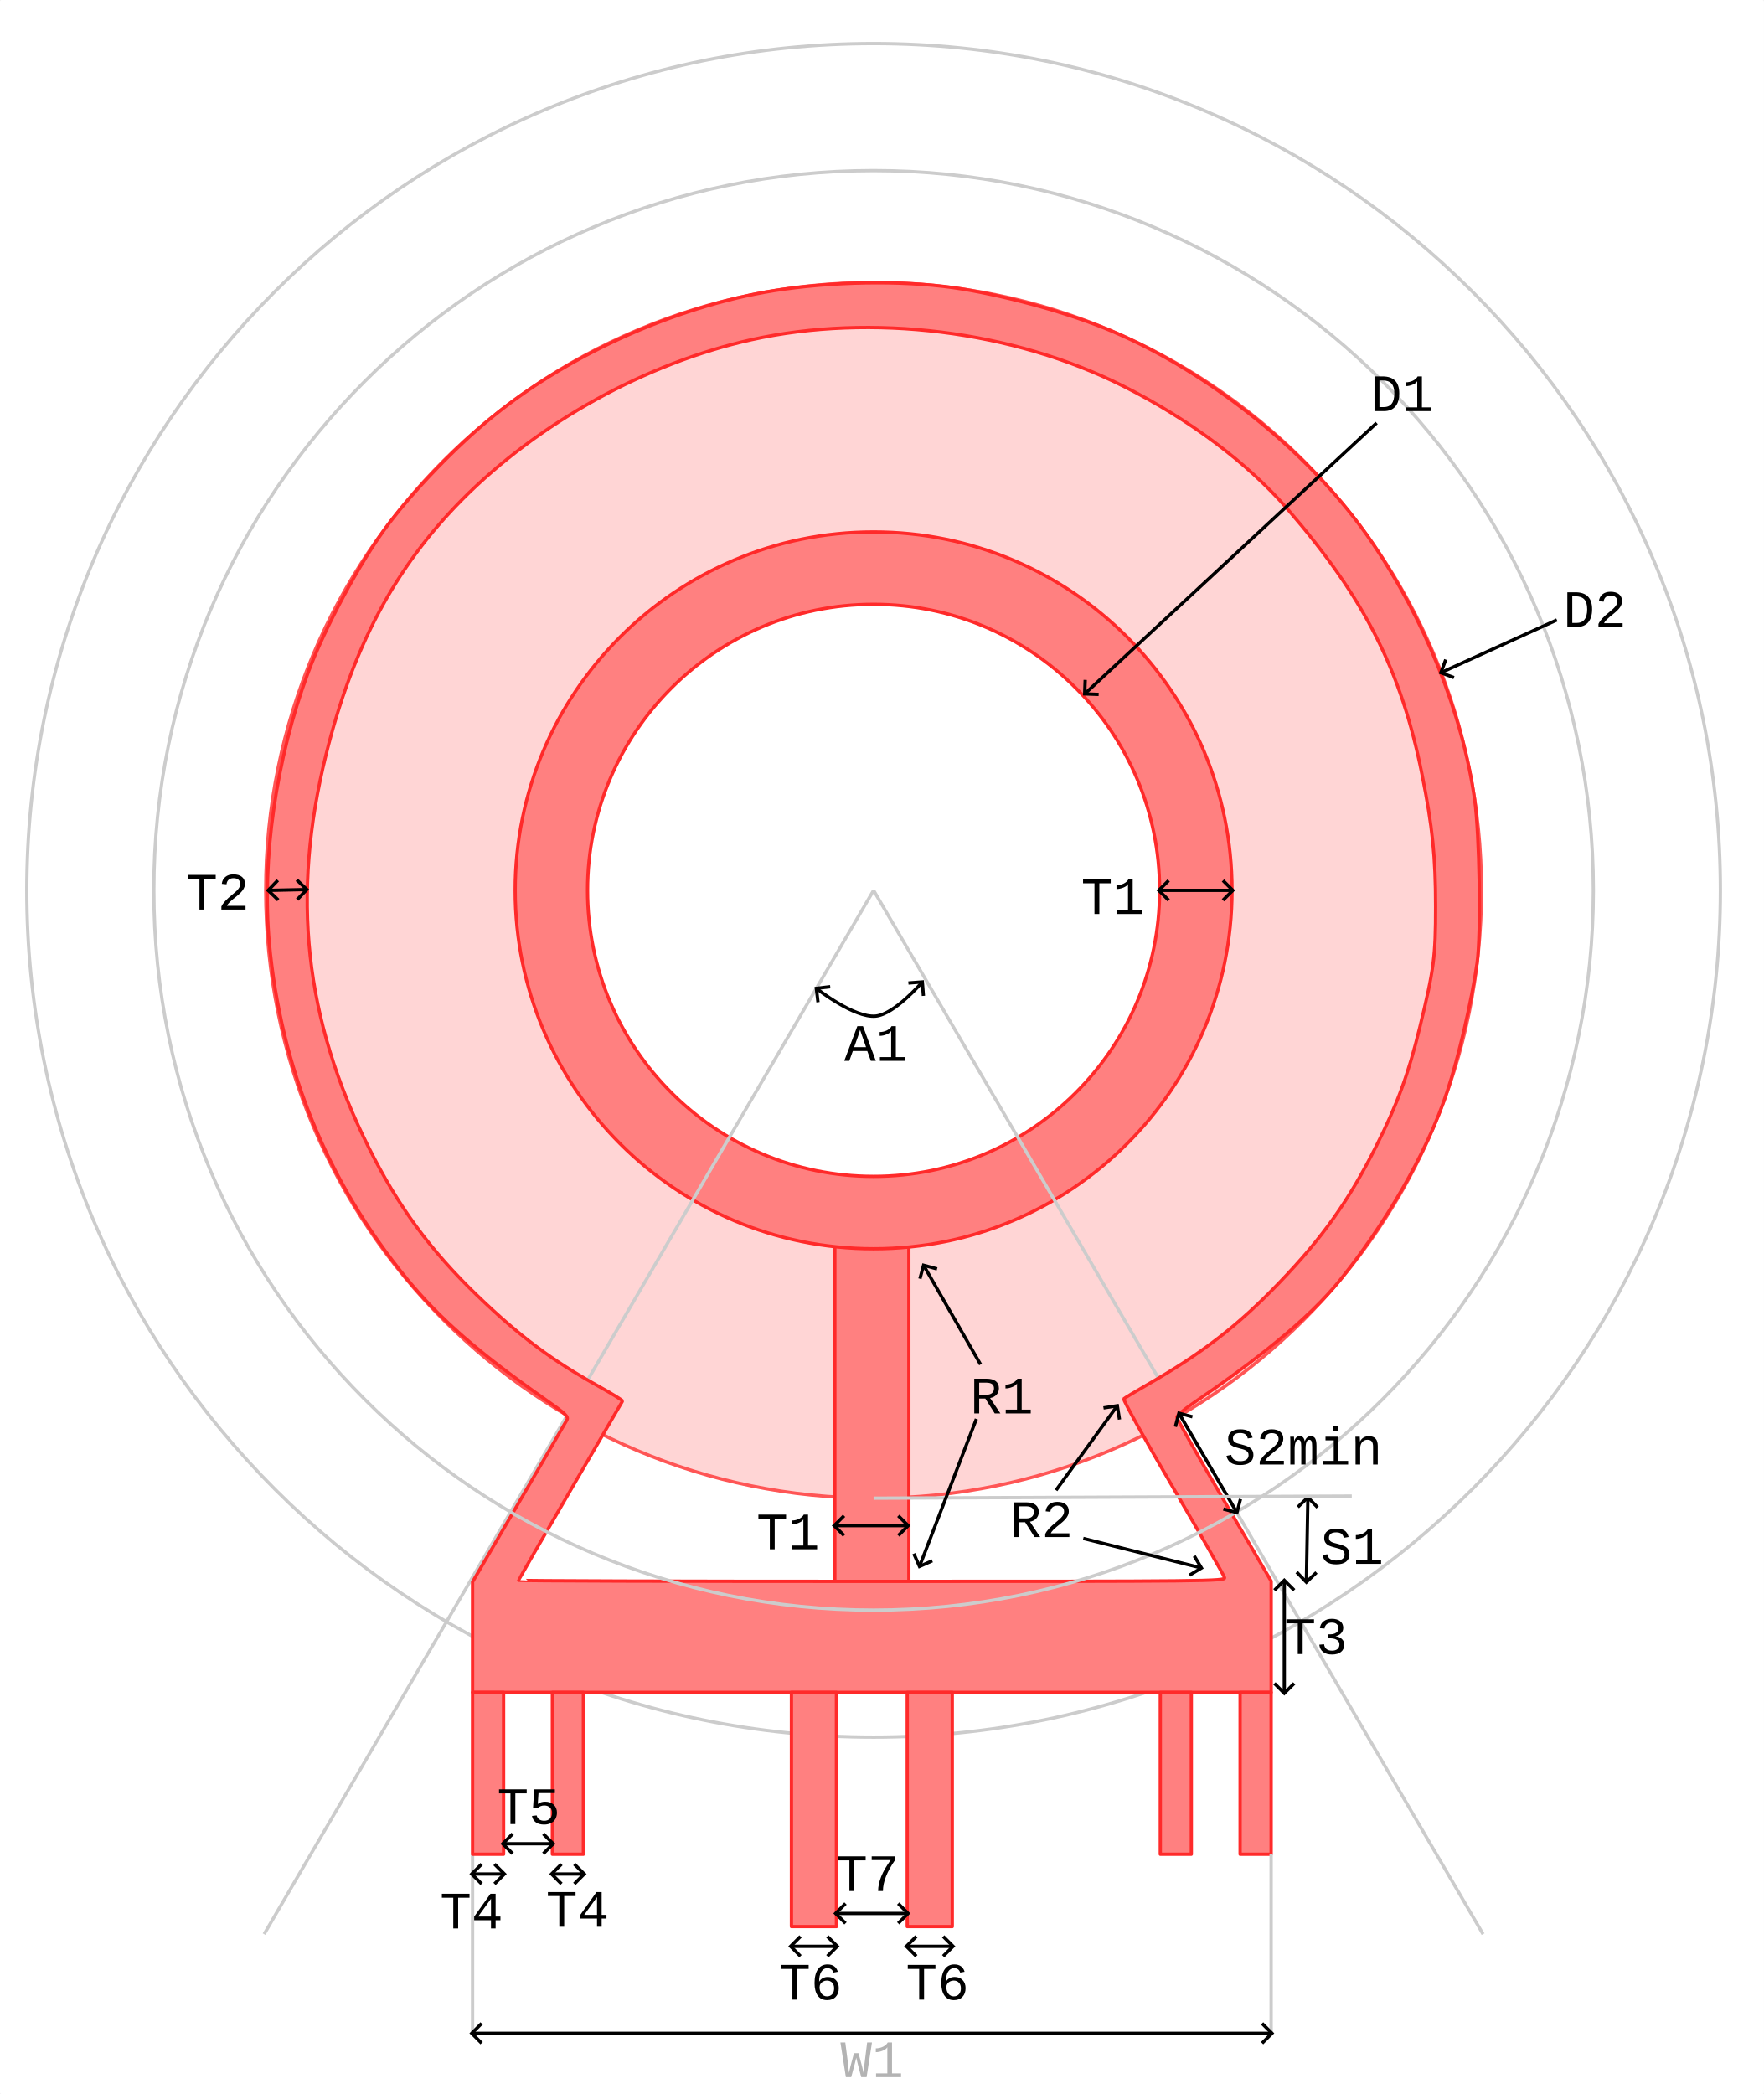
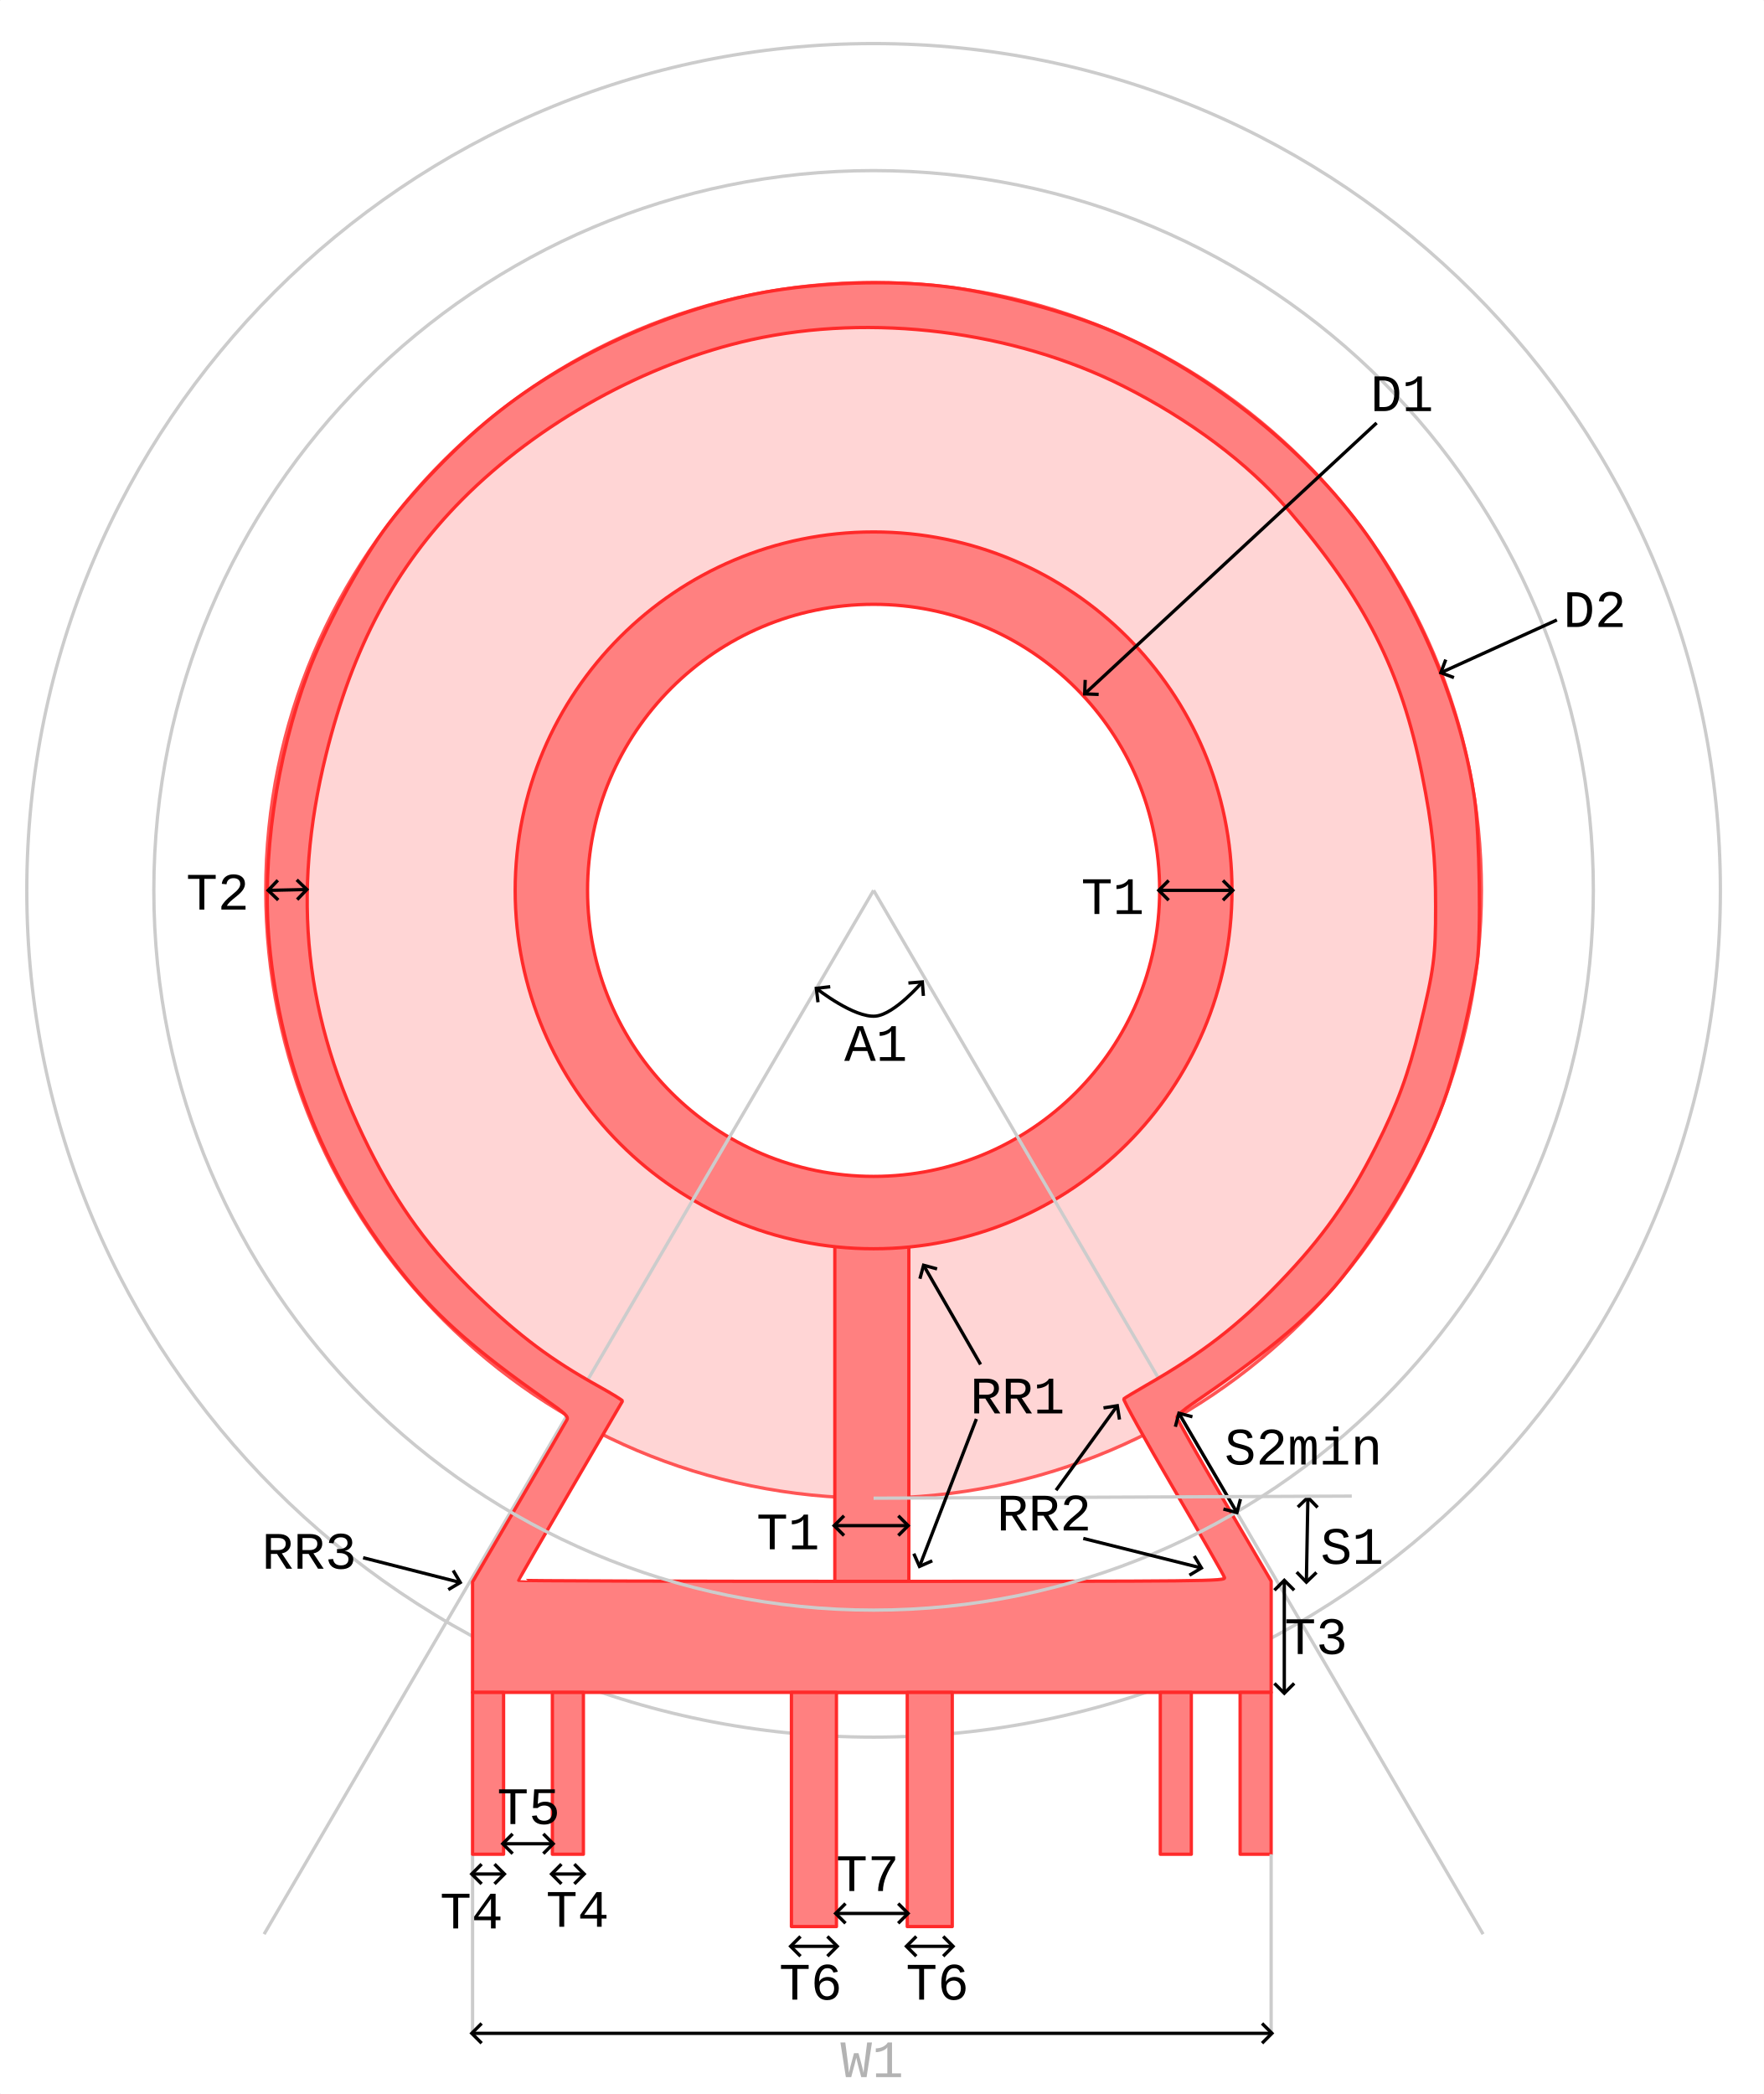
<svg xmlns="http://www.w3.org/2000/svg" width="536.14" height="636.464" viewBox="0 0 141.854 168.398" version="1.1" id="svg1">
  <defs id="defs1">
    <rect x="287.513" y="705.942" width="36.316" height="22.746" id="rect84" />
    <rect x="283.125" y="675.716" width="22.073" height="18.47" id="rect32" />
    <rect x="208.393" y="677.518" width="28.133" height="24.551" id="rect30" />
    <rect x="185.822" y="664.679" width="33.158" height="26.128" id="rect19" />
    <rect x="37.587" y="553.615" width="61.159" height="52.24" id="rect18" />
    <rect x="-73.263" y="548.895" width="73.263" height="47.403" id="rect17" />
    <rect x="-66.892" y="501.375" width="57.336" height="46.506" id="rect16" />
    <rect x="-36.95" y="572.09" width="45.869" height="38.861" id="rect15" />
    <rect x="-31.854" y="506.472" width="81.545" height="48.417" id="rect14" />
    <rect x="0" y="617.322" width="34.402" height="24.209" id="rect13" />
    <rect x="-37.587" y="539.489" width="53.514" height="31.408" id="rect12" />
    <rect x="-59.248" y="541.406" width="59.248" height="60.489" id="rect11" />
    <marker style="overflow:visible" id="ArrowWide" refX="0" refY="0" orient="auto-start-reverse" markerWidth="1" markerHeight="1" viewBox="0 0 1 1" preserveAspectRatio="xMidYMid">
      <path style="fill:none;stroke:context-stroke;stroke-width:1;stroke-linecap:butt" d="M 3,-3 0,0 3,3" transform="rotate(180,0.125,0)" id="path8" />
    </marker>
    <marker style="overflow:visible" id="ArrowWide-9" refX="0" refY="0" orient="auto-start-reverse" markerWidth="1" markerHeight="1" viewBox="0 0 1 1" preserveAspectRatio="xMidYMid">
      <path style="fill:none;stroke:context-stroke;stroke-width:1;stroke-linecap:butt" d="M 3,-3 0,0 3,3" transform="rotate(180,0.125,0)" id="path8-6" />
    </marker>
    <rect x="-59.248" y="541.406" width="59.248" height="60.489" id="rect11-5" />
    <rect x="185.822" y="664.679" width="33.158" height="26.128" id="rect19-7" />
    <marker style="overflow:visible" id="ArrowWide-3" refX="0" refY="0" orient="auto-start-reverse" markerWidth="1" markerHeight="1" viewBox="0 0 1 1" preserveAspectRatio="xMidYMid">
      <path style="fill:none;stroke:context-stroke;stroke-width:1;stroke-linecap:butt" d="M 3,-3 0,0 3,3" transform="rotate(180,0.125,0)" id="path8-1" />
    </marker>
    <rect x="283.125" y="675.716" width="22.073" height="18.47" id="rect32-3" />
    <rect x="283.125" y="675.716" width="22.073" height="18.47" id="rect32-0" />
    <marker style="overflow:visible" id="ArrowWide-2" refX="0" refY="0" orient="auto-start-reverse" markerWidth="1" markerHeight="1" viewBox="0 0 1 1" preserveAspectRatio="xMidYMid">
      <path style="fill:none;stroke:context-stroke;stroke-width:1;stroke-linecap:butt" d="M 3,-3 0,0 3,3" transform="rotate(180,0.125,0)" id="path8-7" />
    </marker>
    <rect x="345.93" y="1201.516" width="47.78" height="46.177" id="rect33-2" />
    <rect x="411.548" y="1181.13" width="34.402" height="36.95" id="rect34-6" />
+     <rect x="300.425" y="2106.421" width="71.803" height="29.87" id="rect4-6-2" />
+     <marker style="overflow:visible" id="ArrowWide-09-0" refX="0" refY="0" orient="auto-start-reverse" markerWidth="1" markerHeight="1" viewBox="0 0 1 1" preserveAspectRatio="xMidYMid">
+       <path style="fill:none;stroke:context-stroke;stroke-width:1;stroke-linecap:butt" d="M 3,-3 0,0 3,3" transform="rotate(180,0.125,0)" id="path8-3-2" />
+     </marker>
  </defs>
  <g id="layer1" transform="translate(-12.67815,-19.42049)">
    <rect style="fill:#ffffff;stroke:#ffffff;stroke-width:0.265;stroke-linejoin:round;stroke-dasharray:none" id="rect37" width="141.589" height="168.133" x="12.81" y="19.553" />
    <path style="fill:#cccccc;stroke:#cccccc;stroke-width:0.265;stroke-linejoin:round;stroke-dasharray:none" d="m 50.681,168.539 v 14.399" id="path82-4" />
    <circle style="fill:#ffd5d5;stroke:#ff5555;stroke-width:0.265;stroke-linejoin:round" id="path1" cx="82.931" cy="91.022" r="48.882" />
    <rect style="fill:#ff8080;stroke:#ff2a2a;stroke-width:0.265;stroke-linejoin:round" id="rect29-8" width="5.953" height="41.501" x="79.814" y="114.023" />
    <circle style="fill:none;stroke:#cccccc;stroke-width:0.265;stroke-linejoin:round" id="path1-36" cx="82.931" cy="91.022" r="68.098" />
    <circle style="fill:#ff8080;stroke:#ff2a2a;stroke-width:0.265;stroke-linejoin:round" id="path1-3" cx="82.931" cy="91.022" r="28.823" />
    <circle style="fill:#ffffff;stroke:#ff2a2a;stroke-width:0.265;stroke-linejoin:round" id="path1-3-1" cx="82.931" cy="91.022" r="23.003" />
    <path style="fill:#ffffff;stroke:#cccccc;stroke-width:0.265;stroke-linejoin:round" d="m 82.931,91.022 49.014,83.942" id="path2" />
    <path style="fill:#ffffff;stroke:#cccccc;stroke-width:0.265;stroke-linejoin:round" d="M 82.931,91.022 33.917,174.964" id="path2-1" />
    <path style="fill:#ff8080;stroke:#ff2a2a;stroke-width:0.265;stroke-linejoin:round" d="m 50.681,151.079 v -4.445 l 3.706,-6.349 c 2.038,-3.492 3.782,-6.493 3.876,-6.668 0.15,-0.28 -0.07,-0.488 -1.809,-1.709 -5.35,-3.755 -8.429,-6.444 -11.078,-9.675 -6.368,-7.767 -10.109,-16.904 -11.041,-26.969 -0.623,-6.718 0.543,-14.838 3.127,-21.773 1.257,-3.375 4.123,-8.86 6.489,-11.964 2.084,-2.734 5.341,-6.159 8.404,-8.644 6.332,-5.136 15.291,-9.089 23.381,-10.212 4.858,-0.674 10.273,-0.685 14.367,-0.004 3.667,0.61 8.556,1.914 12.104,3.432 7.89,3.376 16.002,9.866 20.835,16.981 4.157,6.12 7.219,13.588 8.226,20.651 0.385,2.7 0.538,10.754 0.192,13.166 -0.445,3.095 -1.502,7.583 -2.395,10.285 -1.686,5.104 -5.107,10.815 -8.621,15.18 -2.571,3.193 -6.814,6.502 -11.907,9.971 -0.67,0.457 -1.219,0.932 -1.219,1.055 0,0.124 1.707,3.141 3.793,6.705 l 3.793,6.48 v 4.474 4.474 H 82.791 50.681 Z m 60.474,-4.788 c -0.043,-0.164 -1.914,-3.437 -4.159,-7.272 -2.244,-3.835 -4.019,-7.032 -3.945,-7.104 0.075,-0.072 0.894,-0.566 1.821,-1.097 4.505,-2.583 7.356,-4.784 10.703,-8.264 3.449,-3.586 5.548,-6.542 7.766,-10.939 1.703,-3.377 2.601,-5.82 3.513,-9.565 1.143,-4.691 1.275,-5.695 1.274,-9.734 -7.9e-4,-3.977 -0.251,-6.41 -1.093,-10.619 -1.67,-8.346 -4.611,-14.152 -10.797,-21.318 -3.202,-3.709 -7.894,-7.224 -13.22,-9.904 -8.871,-4.464 -20.23,-5.881 -29.919,-3.733 -8.441,1.871 -17.115,6.666 -23.261,12.86 -5.349,5.389 -8.798,11.853 -10.938,20.495 -2.812,11.359 -1.74,21.254 3.424,31.592 2.371,4.746 4.974,8.3 8.715,11.897 3.434,3.302 5.968,5.197 9.792,7.325 1.078,0.6 1.937,1.13 1.909,1.18 -0.028,0.049 -1.918,3.293 -4.201,7.208 -2.283,3.915 -4.151,7.158 -4.151,7.206 0,0.048 12.79,0.088 28.422,0.088 27.133,0 28.418,-0.013 28.344,-0.299 z" id="path6" />
    <path style="fill:#ff8080;stroke:#000000;stroke-width:0.265;stroke-linejoin:round;marker-start:url(#ArrowWide);marker-end:url(#ArrowWide)" d="m 117.856,139.904 -0.12,6.687" id="path7" />
    <path style="fill:#ff8080;stroke:#000000;stroke-width:0.265;stroke-linejoin:round;marker-start:url(#ArrowWide);marker-end:url(#ArrowWide)" d="m 105.933,91.022 h 5.821" id="path9" />
    <path style="fill:#ff8080;stroke:#000000;stroke-width:0.265;stroke-linejoin:round;marker-start:url(#ArrowWide);marker-end:url(#ArrowWide)" d="M 34.309,91.022 37.288,90.955" id="path10" />
    <path style="fill:#ff8080;stroke:#000000;stroke-width:0.265;stroke-linejoin:round;marker-start:url(#ArrowWide);marker-end:url(#ArrowWide)" d="m 115.96,146.576 v 8.949" id="path11" />
    <text xml:space="preserve" transform="matrix(0.2645833,0,0,0.2645833,115.294,-54.09107)" id="text11" style="font-size:16px;line-height:normal;font-family:'Liberation Mono';-inkscape-font-specification:'Liberation Mono';text-decoration-color:#000000;white-space:pre;shape-inside:url(#rect11);display:inline;fill:#000000;stroke-width:1;-inkscape-stroke:none;stop-color:#000000">
-       <tspan x="-59.248" y="555.643" id="tspan2">T1</tspan>
+       <tspan x="-59.248" y="555.643" id="tspan1">T1</tspan>
    </text>
    <text xml:space="preserve" transform="matrix(0.2645833,0,0,0.2645833,37.58854,-53.93871)" id="text12" style="font-size:16px;line-height:normal;font-family:'Liberation Mono';-inkscape-font-specification:'Liberation Mono';text-decoration-color:#000000;white-space:pre;shape-inside:url(#rect12);display:inline;fill:#000000;stroke-width:1;-inkscape-stroke:none;stop-color:#000000">
-       <tspan x="-37.588" y="553.725" id="tspan3">T2</tspan>
+       <tspan x="-37.588" y="553.725" id="tspan2">T2</tspan>
    </text>
    <text xml:space="preserve" transform="matrix(0.2645833,0,0,0.2645833,115.9682,-14.66459)" id="text13" style="font-size:16px;line-height:normal;font-family:'Liberation Mono';-inkscape-font-specification:'Liberation Mono';text-decoration-color:#000000;white-space:pre;shape-inside:url(#rect13);display:inline;fill:#000000;stroke-width:1;-inkscape-stroke:none;stop-color:#000000">
-       <tspan x="0" y="631.559" id="tspan4">T3</tspan>
+       <tspan x="0" y="631.559" id="tspan3">T3</tspan>
    </text>
    <text xml:space="preserve" transform="matrix(0.2645833,0,0,0.2645833,148.1629,-85.29058)" id="text15" style="font-size:16px;line-height:normal;font-family:'Liberation Mono';-inkscape-font-specification:'Liberation Mono';text-decoration-color:#000000;white-space:pre;shape-inside:url(#rect15);display:inline;fill:#000000;stroke-width:1;-inkscape-stroke:none;stop-color:#000000">
-       <tspan x="-36.949" y="586.326" id="tspan5">D2</tspan>
+       <tspan x="-36.949" y="586.326" id="tspan4">D2</tspan>
    </text>
    <path style="fill:#ff8080;stroke:#000000;stroke-width:0.265;stroke-linejoin:round;marker-start:url(#ArrowWide)" d="M 99.955,75.177 123.385,53.433" id="path15" />
    <text xml:space="preserve" transform="matrix(0.2645833,0,0,0.2645833,136.566,8.76504)" id="text16" style="font-size:16px;line-height:normal;font-family:'Liberation Mono';-inkscape-font-specification:'Liberation Mono';text-decoration-color:#000000;white-space:pre;shape-inside:url(#rect16);display:inline;fill:#000000;stroke-width:1;-inkscape-stroke:none;stop-color:#000000">
-       <tspan x="-66.893" y="515.611" id="tspan6">S1</tspan>
+       <tspan x="-66.893" y="515.611" id="tspan5">S1</tspan>
    </text>
    <circle style="fill:none;stroke:#cccccc;stroke-width:0.265;stroke-linejoin:round" id="path1-36-2" cx="82.931" cy="91.022" r="57.882" />
    <path style="fill:none;stroke:#000000;stroke-width:0.265;stroke-linejoin:round;marker-start:url(#ArrowWide);marker-end:url(#ArrowWide)" d="m 107.518,133.129 4.599,7.876" id="path17" />
    <text xml:space="preserve" transform="matrix(0.2645833,0,0,0.2645833,130.5291,-11.79909)" id="text17" style="font-size:16px;line-height:normal;font-family:'Liberation Mono';-inkscape-font-specification:'Liberation Mono';text-decoration-color:#000000;white-space:pre;shape-inside:url(#rect17);display:inline;fill:#000000;stroke-width:1;-inkscape-stroke:none;stop-color:#000000">
-       <tspan x="-73.264" y="563.131" id="tspan7">S2min</tspan>
+       <tspan x="-73.264" y="563.131" id="tspan6">S2min</tspan>
    </text>
    <text xml:space="preserve" transform="matrix(0.2645833,0,0,0.2645833,131.307,-85.29058)" id="text14" style="font-size:16px;line-height:normal;font-family:'Liberation Mono';-inkscape-font-specification:'Liberation Mono';text-decoration-color:#000000;white-space:pre;shape-inside:url(#rect14);display:inline;fill:#000000;stroke-width:1;-inkscape-stroke:none;stop-color:#000000">
-       <tspan x="-31.854" y="520.709" id="tspan8">D1</tspan>
+       <tspan x="-31.854" y="520.709" id="tspan7">D1</tspan>
    </text>
    <path style="fill:#ff8080;stroke:#000000;stroke-width:0.265;stroke-linejoin:round;marker-start:url(#ArrowWide)" d="m 128.61,73.491 9.271,-4.214" id="path16" />
    <path style="fill:none;stroke:#000000;stroke-width:0.265;stroke-linejoin:round;marker-start:url(#ArrowWide);marker-end:url(#ArrowWide)" d="m 78.38,98.944 c 0,0 2.993,2.359 4.72,2.191 1.521,-0.148 3.708,-2.697 3.708,-2.697" id="path18" />
    <text xml:space="preserve" transform="matrix(0.2645833,0,0,0.2645833,70.62599,-45.51078)" id="text18" style="font-size:16px;line-height:normal;font-family:'Liberation Mono';-inkscape-font-specification:'Liberation Mono';text-decoration-color:#000000;white-space:pre;shape-inside:url(#rect18);display:inline;fill:#000000;stroke-width:1;-inkscape-stroke:none;stop-color:#000000">
-       <tspan x="37.588" y="567.852" id="tspan9">A1</tspan>
+       <tspan x="37.588" y="567.852" id="tspan8">A1</tspan>
    </text>
    <path style="fill:#ff8080;stroke:#cccccc;stroke-width:0.265;stroke-linejoin:round" d="m 82.931,139.904 38.456,-0.169" id="path30" />
    <path style="fill:#ff8080;stroke:#000000;stroke-width:0.265;stroke-linejoin:round;marker-start:url(#ArrowWide-9);marker-end:url(#ArrowWide-9)" d="m 79.826,142.112 h 5.821" id="path9-1" />
    <text xml:space="preserve" transform="matrix(0.2645833,0,0,0.2645833,89.18634,-3.0008)" id="text11-5" style="font-size:16px;line-height:normal;font-family:'Liberation Mono';-inkscape-font-specification:'Liberation Mono';text-decoration-color:#000000;white-space:pre;shape-inside:url(#rect11-5);display:inline;fill:#000000;stroke-width:1;-inkscape-stroke:none;stop-color:#000000">
-       <tspan x="-59.248" y="555.643" id="tspan10">T1</tspan>
+       <tspan x="-59.248" y="555.643" id="tspan9">T1</tspan>
    </text>
    <rect style="fill:#ff8080;stroke:#ff2a2a;stroke-width:0.265;stroke-linejoin:round" id="rect29-8-3" width="2.494" height="13.015" x="50.681" y="155.524" />
    <rect style="fill:#ff8080;stroke:#ff2a2a;stroke-width:0.265;stroke-linejoin:round" id="rect29-8-3-3" width="2.494" height="13.015" x="57.1" y="155.524" />
    <rect style="fill:#ff8080;stroke:#ff2a2a;stroke-width:0.265;stroke-linejoin:round" id="rect29-8-3-6" width="2.494" height="13.015" x="105.988" y="155.524" />
    <rect style="fill:#ff8080;stroke:#ff2a2a;stroke-width:0.265;stroke-linejoin:round" id="rect29-8-3-3-8" width="2.494" height="13.015" x="112.407" y="155.524" />
    <rect style="fill:#ff8080;stroke:#ff2a2a;stroke-width:0.265;stroke-linejoin:round" id="rect29-8-3-2" width="3.619" height="18.83" x="76.324" y="155.524" />
    <rect style="fill:#ff8080;stroke:#ff2a2a;stroke-width:0.265;stroke-linejoin:round" id="rect29-8-3-3-7" width="3.619" height="18.83" x="85.638" y="155.524" />
    <path style="fill:#ff8080;stroke:#000000;stroke-width:0.265;stroke-linejoin:round;stroke-dasharray:none;marker-start:url(#ArrowWide);marker-end:url(#ArrowWide)" d="m 50.681,170.127 h 2.494" id="path4" />
    <path style="fill:#ff8080;stroke:#000000;stroke-width:0.265;stroke-linejoin:round;stroke-dasharray:none;marker-start:url(#ArrowWide);marker-end:url(#ArrowWide)" d="m 53.175,167.695 h 3.925" id="path5" />
    <path style="fill:#ff8080;stroke:#000000;stroke-width:0.265;stroke-linejoin:round;stroke-dasharray:none;marker-start:url(#ArrowWide);marker-end:url(#ArrowWide)" d="m 57.1,170.127 h 2.494" id="path12" />
    <text xml:space="preserve" transform="matrix(0.2645833,0,0,0.2645833,-1.109495,-5.12512)" id="text19" style="font-size:16px;line-height:normal;font-family:'Liberation Mono';-inkscape-font-specification:'Liberation Mono';text-decoration-color:#000000;white-space:pre;shape-inside:url(#rect19);display:inline;fill:#000000;stroke-width:1;-inkscape-stroke:none;stop-color:#000000">
+       <tspan x="185.822" y="678.916" id="tspan10">T4</tspan>
+     </text>
+     <text xml:space="preserve" transform="matrix(0.2645833,0,0,0.2645833,7.417451,-5.259674)" id="text19-1" style="font-size:16px;line-height:normal;font-family:'Liberation Mono';-inkscape-font-specification:'Liberation Mono';text-decoration-color:#000000;white-space:pre;shape-inside:url(#rect19-7);display:inline;fill:#000000;stroke-width:1;-inkscape-stroke:none;stop-color:#000000">
      <tspan x="185.822" y="678.916" id="tspan11">T4</tspan>
    </text>
-     <text xml:space="preserve" transform="matrix(0.2645833,0,0,0.2645833,7.417451,-5.259674)" id="text19-1" style="font-size:16px;line-height:normal;font-family:'Liberation Mono';-inkscape-font-specification:'Liberation Mono';text-decoration-color:#000000;white-space:pre;shape-inside:url(#rect19-7);display:inline;fill:#000000;stroke-width:1;-inkscape-stroke:none;stop-color:#000000">
-       <tspan x="185.822" y="678.916" id="tspan12">T4</tspan>
-     </text>
    <text xml:space="preserve" transform="matrix(0.2645833,0,0,0.2645833,-2.484368,-16.91712)" id="text30" style="font-size:16px;line-height:normal;font-family:'Liberation Mono';-inkscape-font-specification:'Liberation Mono';text-decoration-color:#000000;white-space:pre;shape-inside:url(#rect30);display:inline;fill:#000000;stroke-width:1;-inkscape-stroke:none;stop-color:#000000">
-       <tspan x="208.393" y="691.754" id="tspan13">T5</tspan>
+       <tspan x="208.393" y="691.754" id="tspan12">T5</tspan>
    </text>
    <path style="fill:#ff8080;stroke:#000000;stroke-width:0.265;stroke-linejoin:round;stroke-dasharray:none;marker-start:url(#ArrowWide);marker-end:url(#ArrowWide)" d="m 76.324,175.942 h 3.619" id="path31" />
    <path style="fill:#ff8080;stroke:#000000;stroke-width:0.265;stroke-linejoin:round;stroke-dasharray:none;marker-start:url(#ArrowWide-3);marker-end:url(#ArrowWide-3)" d="m 85.638,175.942 h 3.619" id="path31-4" />
    <path style="fill:#ff8080;stroke:#000000;stroke-width:0.265;stroke-linejoin:round;stroke-dasharray:none;marker-start:url(#ArrowWide);marker-end:url(#ArrowWide)" d="m 79.944,173.296 h 5.694" id="path32" />
    <text xml:space="preserve" transform="matrix(0.2645833,0,0,0.2645833,0.4171609,-2.321249)" id="text32" style="font-size:16px;line-height:normal;font-family:'Liberation Mono';-inkscape-font-specification:'Liberation Mono';text-decoration-color:#000000;white-space:pre;shape-inside:url(#rect32);display:inline;fill:#000000;stroke-width:1;-inkscape-stroke:none;stop-color:#000000">
+       <tspan x="283.125" y="689.953" id="tspan13">T6</tspan>
+     </text>
+     <text xml:space="preserve" transform="matrix(0.2645833,0,0,0.2645833,10.61252,-2.321249)" id="text32-0" style="font-size:16px;line-height:normal;font-family:'Liberation Mono';-inkscape-font-specification:'Liberation Mono';text-decoration-color:#000000;white-space:pre;shape-inside:url(#rect32-3);display:inline;fill:#000000;stroke-width:1;-inkscape-stroke:none;stop-color:#000000">
      <tspan x="283.125" y="689.953" id="tspan14">T6</tspan>
    </text>
-     <text xml:space="preserve" transform="matrix(0.2645833,0,0,0.2645833,10.61252,-2.321249)" id="text32-0" style="font-size:16px;line-height:normal;font-family:'Liberation Mono';-inkscape-font-specification:'Liberation Mono';text-decoration-color:#000000;white-space:pre;shape-inside:url(#rect32-3);display:inline;fill:#000000;stroke-width:1;-inkscape-stroke:none;stop-color:#000000">
-       <tspan x="283.125" y="689.953" id="tspan15">T6</tspan>
-     </text>
    <text xml:space="preserve" transform="matrix(0.2645833,0,0,0.2645833,5.000935,-11.05408)" id="text32-5" style="font-size:16px;line-height:normal;font-family:'Liberation Mono';-inkscape-font-specification:'Liberation Mono';text-decoration-color:#000000;white-space:pre;shape-inside:url(#rect32-0);display:inline;fill:#000000;stroke-width:1;-inkscape-stroke:none;stop-color:#000000">
-       <tspan x="283.125" y="689.953" id="tspan16">T7</tspan>
+       <tspan x="283.125" y="689.953" id="tspan15">T7</tspan>
    </text>
    <text xml:space="preserve" transform="matrix(0.2645833,0,0,0.2645833,-0.8355189,-188.5825)" id="text33-4" style="font-size:16px;line-height:normal;font-family:'Liberation Mono';-inkscape-font-specification:'Liberation Mono';text-decoration-color:#000000;white-space:pre;shape-inside:url(#rect33-2);display:inline;fill:#000000;stroke-width:1;-inkscape-stroke:none;stop-color:#000000">
-       <tspan x="345.93" y="1215.752" id="tspan17">R1</tspan>
+       <tspan x="345.93" y="1215.752" id="tspan16">RR1</tspan>
    </text>
    <path style="fill:#ff8080;stroke:#000000;stroke-width:0.265;stroke-linejoin:round;stroke-dasharray:none;marker-start:url(#ArrowWide-2)" d="m 86.983,121.228 4.551,7.922" id="path33-0" />
    <path style="fill:#ff8080;stroke:#000000;stroke-width:0.265;stroke-linejoin:round;stroke-dasharray:none;marker-start:url(#ArrowWide-2)" d="m 86.646,145.332 4.551,-11.799" id="path34-9" />
-     <text xml:space="preserve" transform="matrix(0.2645833,0,0,0.2645833,-14.99443,-173.2437)" id="text34-1" style="font-size:16px;line-height:normal;font-family:'Liberation Mono';-inkscape-font-specification:'Liberation Mono';text-decoration-color:#000000;white-space:pre;shape-inside:url(#rect34-6);display:inline;fill:#000000;stroke-width:1;-inkscape-stroke:none;stop-color:#000000">
-       <tspan x="411.549" y="1195.367" id="tspan18">R2</tspan>
+     <text xml:space="preserve" transform="matrix(0.2645833,0,0,0.2645833,-16.05276,-173.7729)" id="text34-1" style="font-size:16px;line-height:normal;font-family:'Liberation Mono';-inkscape-font-specification:'Liberation Mono';text-decoration-color:#000000;white-space:pre;shape-inside:url(#rect34-6);display:inline;fill:#000000;stroke-width:1;-inkscape-stroke:none;stop-color:#000000">
+       <tspan x="411.549" y="1195.367" id="tspan17">RR2</tspan>
    </text>
    <path style="fill:#ff8080;stroke:#000000;stroke-width:0.265;stroke-linejoin:round;stroke-dasharray:none;marker-end:url(#ArrowWide-2)" d="m 97.603,139.264 4.888,-6.742" id="path36-1" />
    <path style="fill:#ff8080;stroke:#000000;stroke-width:0.265;stroke-linejoin:round;stroke-dasharray:none;marker-end:url(#ArrowWide-2)" d="m 99.794,143.141 9.439,2.36" id="path37-1" />
    <path style="fill:#cccccc;stroke:#cccccc;stroke-width:0.265;stroke-linejoin:round;stroke-dasharray:none" d="m 114.901,168.539 v 14.399" id="path82-4-4" />
    <path style="fill:#b3b3b3;stroke:#000000;stroke-width:0.265;stroke-linejoin:round;stroke-dasharray:none;marker-start:url(#ArrowWide);marker-end:url(#ArrowWide)" d="M 50.681,182.938 H 114.901" id="path84" />
    <text xml:space="preserve" transform="matrix(0.2645833,0,0,0.2645833,4.191277,-4.083808)" id="text84" style="font-size:16px;line-height:normal;font-family:'Liberation Mono';-inkscape-font-specification:'Liberation Mono';text-decoration-color:#000000;white-space:pre;shape-inside:url(#rect84);fill:#b3b3b3;stroke-width:1;-inkscape-stroke:none;stop-color:#000000">
-       <tspan x="287.514" y="720.178" id="tspan19">W1</tspan>
+       <tspan x="287.514" y="720.178" id="tspan18">W1</tspan>
    </text>
+     <text xml:space="preserve" transform="matrix(0.2645833,0,0,0.2645833,-45.7539,-415.5137)" id="text2-2-5" style="font-size:16px;line-height:normal;font-family:'Liberation Mono';-inkscape-font-specification:'Liberation Mono';text-decoration-color:#000000;white-space:pre;shape-inside:url(#rect4-6-2);display:inline;fill:#000000;stroke-width:1;-inkscape-stroke:none;stop-color:#000000">
+       <tspan x="300.426" y="2120.658" id="tspan19">RR3</tspan>
+     </text>
+     <path style="fill:none;stroke:#000000;stroke-width:0.265;stroke-linejoin:round;stroke-dasharray:none;marker-start:url(#ArrowWide-09-0)" d="m 49.631,146.668 -7.751,-1.976" id="path57-18-2" />
  </g>
</svg>
